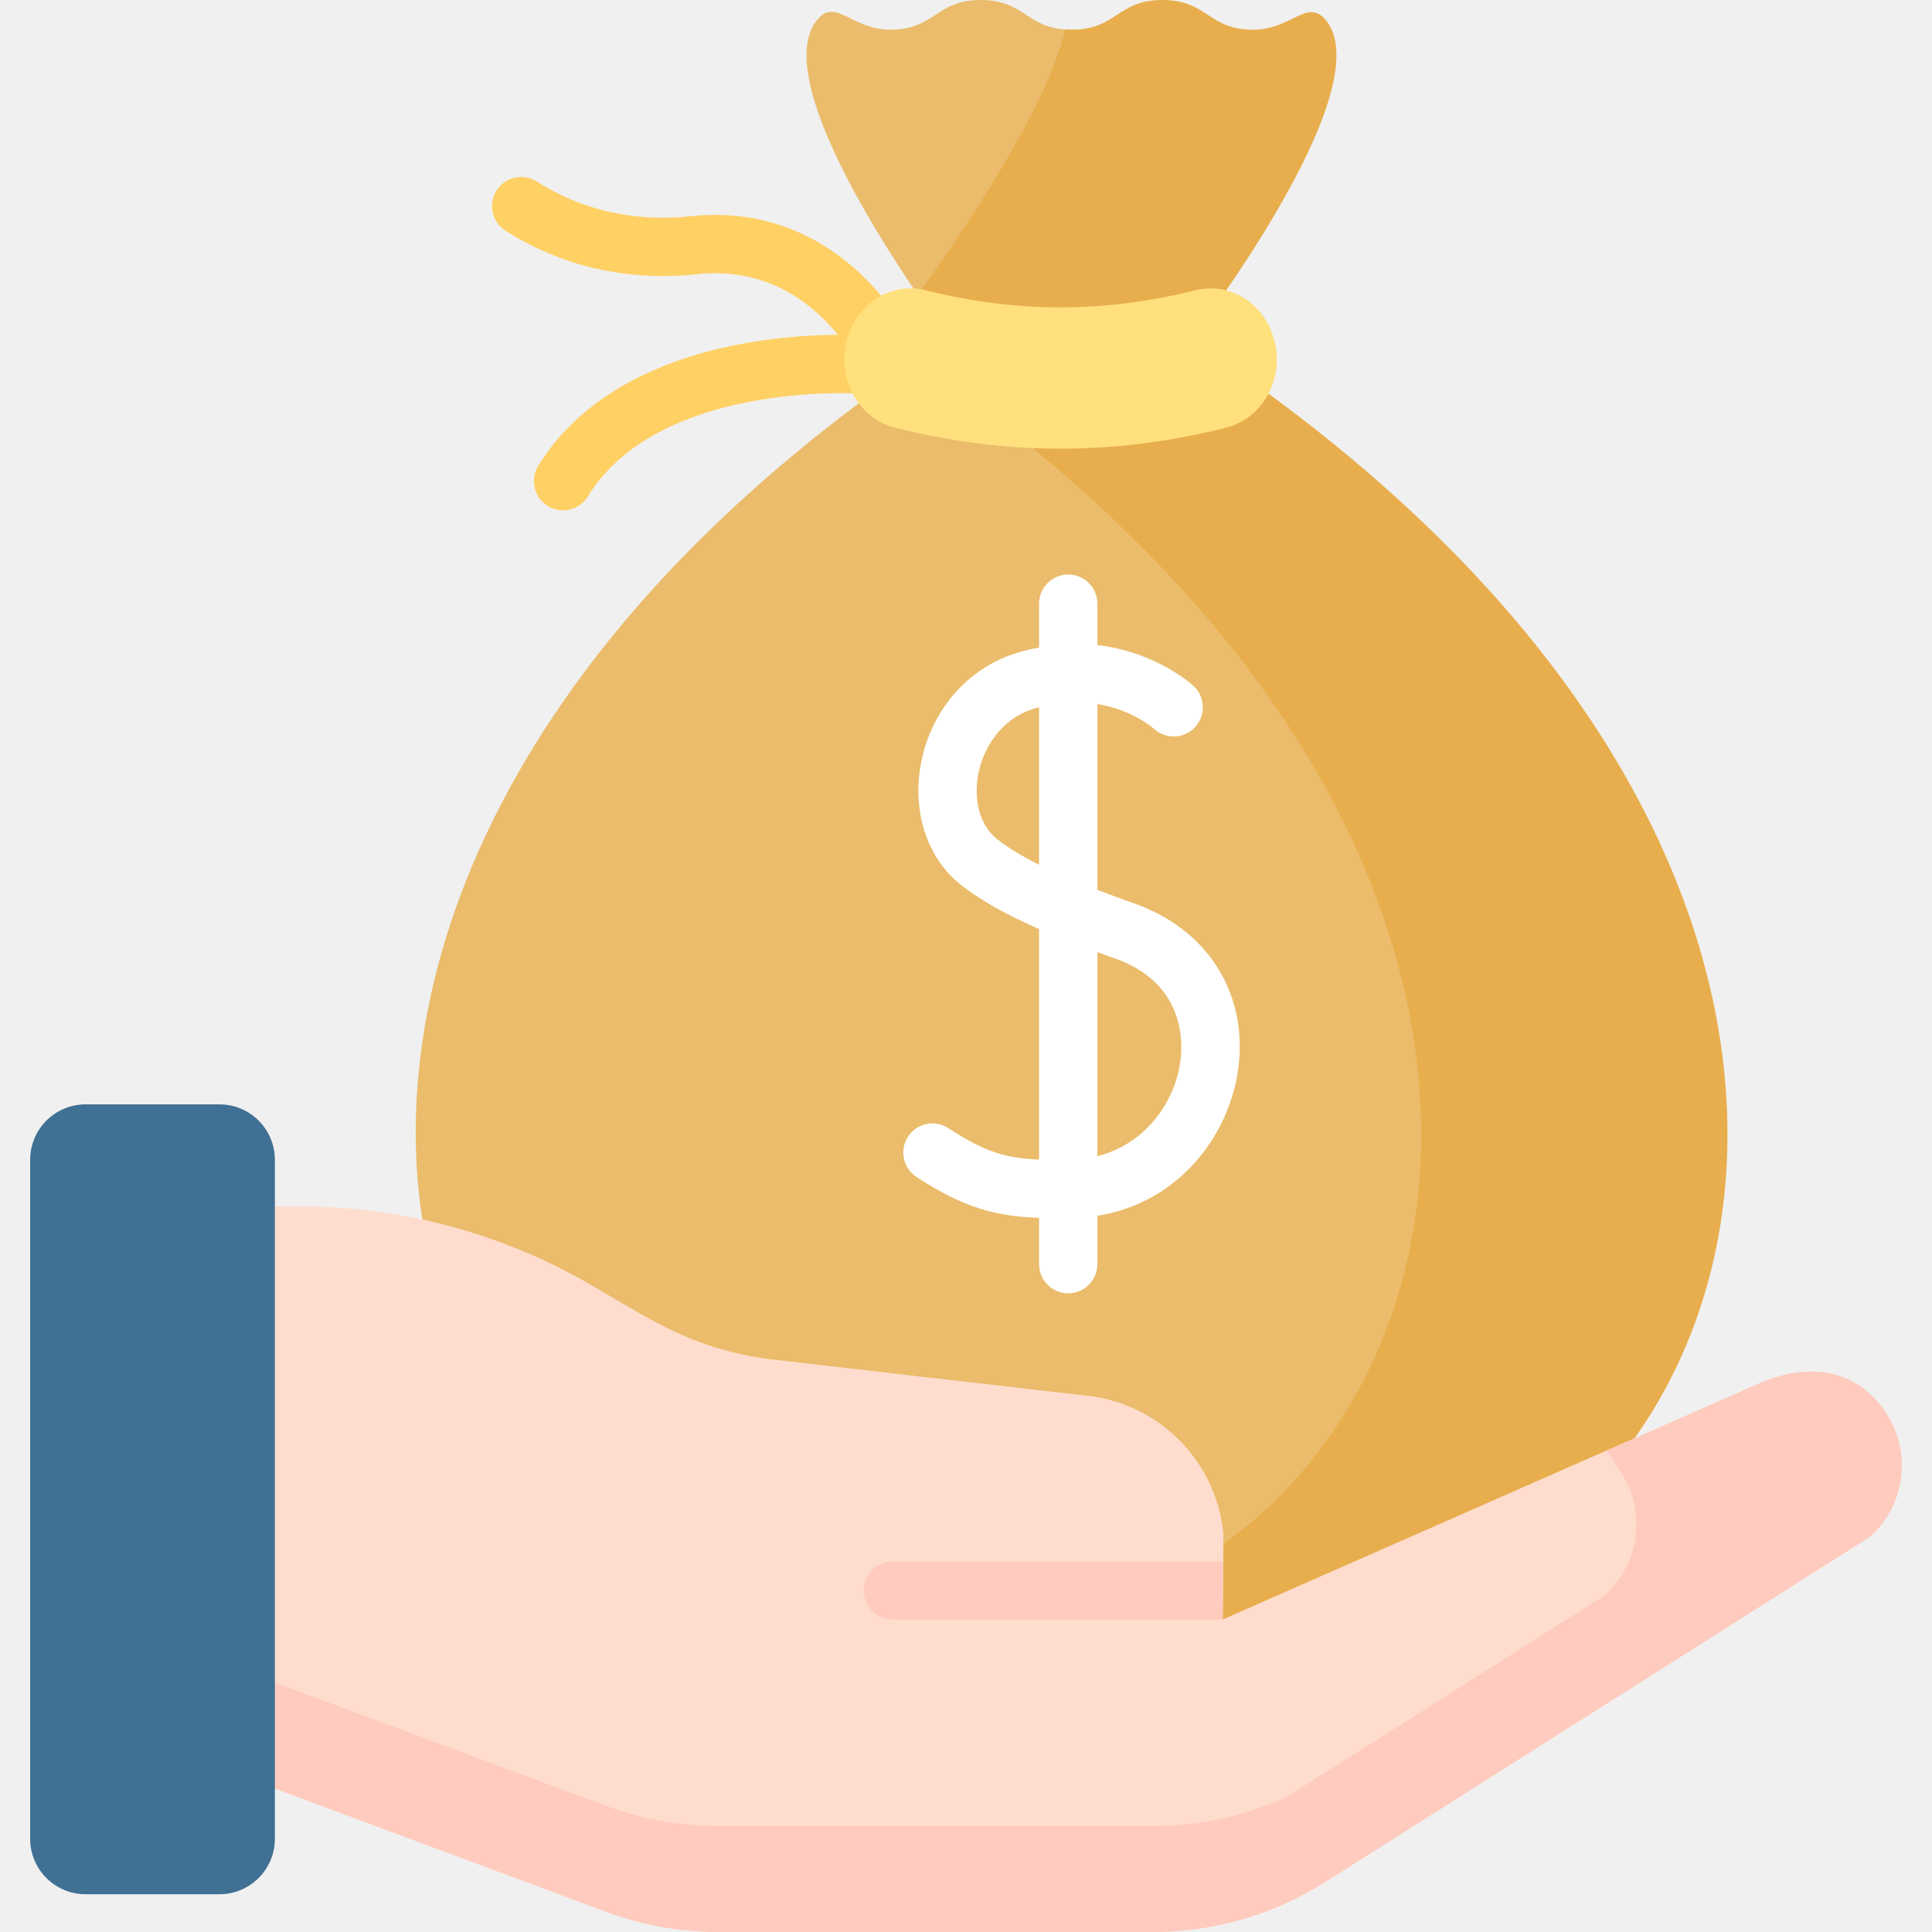
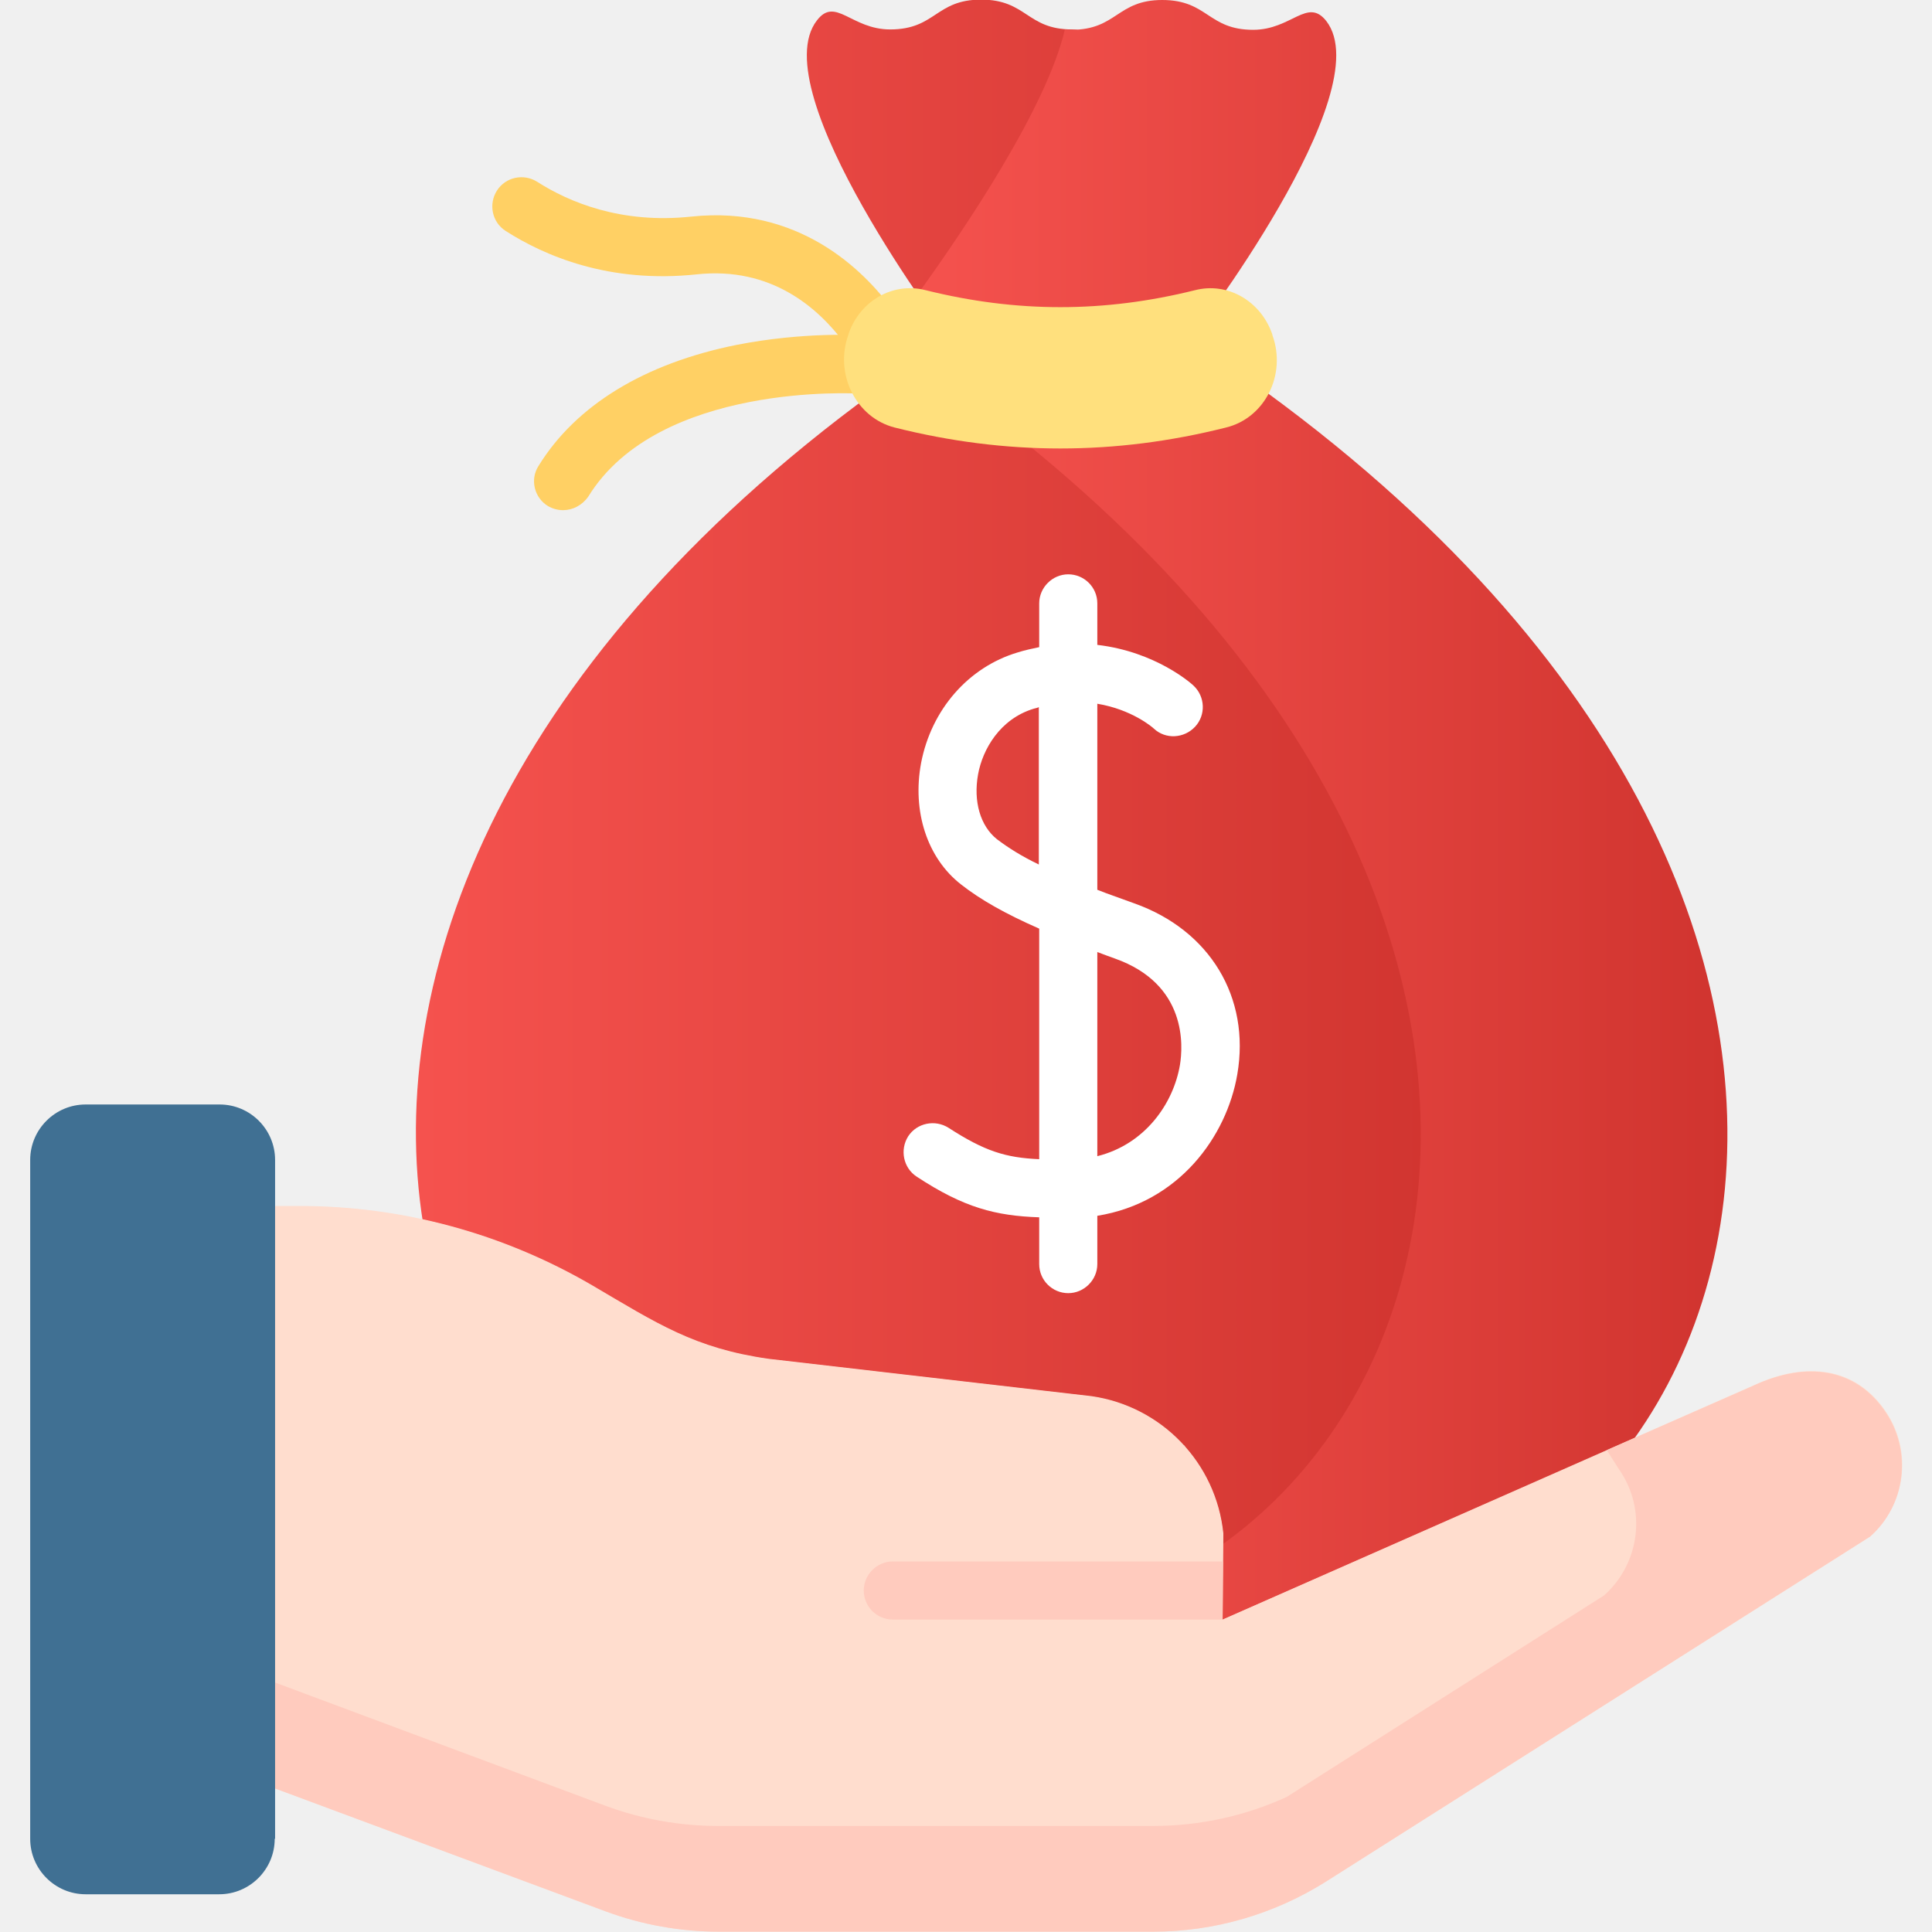
- <svg xmlns="http://www.w3.org/2000/svg" id="Capa_1" enable-background="new 0 0 512 512" height="512" viewBox="0 0 512 512" width="512">
+ <svg xmlns="http://www.w3.org/2000/svg" version="1.1" id="Capa_1" x="0px" y="0px" viewBox="0 0 512 512" style="enable-background:new 0 0 512 512;" xml:space="preserve">
+   <style type="text/css">
+ 	.st0{fill:#FFD064;}
+ 	.st1{fill:url(#SVGID_1_);}
+ 	.st2{fill:url(#SVGID_2_);}
+ 	.st3{fill:#FFE07D;}
+ 	.st4{fill:#FFDDCE;}
+ 	.st5{fill:#FFCBBE;}
+ 	.st6{fill:#F5DBCC;}
+ 	.st7{fill:#407093;}
+ 	.st8{fill:#FFFFFF;}
+ </style>
  <g>
    <g>
      <g>
        <g>
+           <path class="st0" d="M230.1,94.2c-2.4,0-4.7-1.1-6.2-3.1c-7-9.5-19.5-20.5-39.2-18.4c-23.2,2.5-40.4-4.9-50.7-11.5      c-3.6-2.3-4.6-7.1-2.3-10.7c2.3-3.6,7.1-4.6,10.7-2.3c8.3,5.3,22.1,11.2,40.8,9.2c28.4-3,45.6,14.1,53.3,24.6      c2.5,3.4,1.8,8.3-1.6,10.8C233.3,93.7,231.7,94.2,230.1,94.2L230.1,94.2z" />
+         </g>
+         <g>
+           <path class="st0" d="M149.2,135.2c-1.4,0-2.8-0.4-4-1.1c-3.6-2.2-4.8-7-2.5-10.6c9.9-16.1,28.1-27.2,52.5-32.1      c17.8-3.5,32.8-2.6,33.4-2.5c4.3,0.3,7.5,4,7.2,8.2c-0.3,4.3-4,7.4-8.2,7.2c-0.5,0-53-3.1-71.7,27.3      C154.3,133.9,151.8,135.2,149.2,135.2L149.2,135.2z" />
+         </g>
+       </g>
+       <g>
+         <g>
+           <linearGradient id="SVGID_1_" gradientUnits="userSpaceOnUse" x1="110.172" y1="215.639" x2="387.969" y2="215.639">
+             <stop offset="0" style="stop-color:#F5524E" />
+             <stop offset="1" style="stop-color:#D0342F" />
+           </linearGradient>
+           <path class="st1" d="M265.7,431.3c126.9,0,197-186.1-3.3-329.9c-5-3.6-7.9-9.3-7.9-15.5c0.1-5.1,1.7-10,4.6-14.1      c9.4-13.4,22.9-36.3,31-54.8c1.9-4.4-0.8-9.2-6-9.2c-12,0-12-7.9-24.1-7.9s-12,7.9-24.1,7.9c-10.3,0-14.5-8.8-19.4-2.4      C201.9,24.2,251.7,90,251.7,90c-220,144.6-149,341.3-19.2,341.3L265.7,431.3L265.7,431.3z" />
          <g>
-             <path d="m230.094 94.206c-2.373 0-4.714-1.089-6.229-3.148-7.026-9.546-19.528-20.497-39.201-18.396-23.161 2.467-40.361-4.904-50.713-11.521-3.595-2.298-4.646-7.075-2.349-10.67 2.297-3.596 7.076-4.646 10.67-2.349 8.269 5.284 22.052 11.171 40.756 9.175 28.388-3.014 45.567 14.118 53.282 24.603 2.529 3.436 1.793 8.273-1.644 10.802-1.379 1.014-2.982 1.504-4.572 1.504z" fill="#ffd064" />
+             <linearGradient id="SVGID_2_" gradientUnits="userSpaceOnUse" x1="243.022" y1="215.638" x2="457.803" y2="215.638">
+               <stop offset="0" style="stop-color:#F5524E" />
+               <stop offset="1" style="stop-color:#D0342F" />
+             </linearGradient>
+             <path class="st2" d="M315.5,90c0,0,50.5-65.6,36-84.4c-5-6.4-9.2,2.3-19.4,2.3c-12,0-12-7.9-24.1-7.9c-12,0-12,7.9-24.1,7.9       c-0.6,0-1.1,0-1.7-0.1c-4.8,20.7-26.6,53-39.1,70.3c4.9,7.2,8.4,11.9,8.4,11.9c-2.9,1.9-5.8,3.9-8.6,5.8       c210.2,144.5,139.8,335.5,11.3,335.5h81.2C465.8,431.3,536.2,235.1,315.5,90L315.5,90z" />
          </g>
          <g>
-             <path d="m149.207 135.233c-1.379 0-2.773-.368-4.035-1.143-3.637-2.232-4.774-6.989-2.542-10.626 9.903-16.133 28.051-27.221 52.483-32.065 17.814-3.531 32.761-2.564 33.387-2.52 4.257.292 7.471 3.979 7.179 8.236-.292 4.254-3.988 7.444-8.227 7.18-.536-.036-52.996-3.146-71.654 27.252-1.458 2.377-3.995 3.686-6.591 3.686z" fill="#ffd064" />
-           </g>
-         </g>
-         <g>
-           <g>
-             <path d="m265.662 431.277c126.881 0 197.039-186.11-3.326-329.853-4.984-3.576-7.944-9.333-7.877-15.467.055-5.069 1.661-9.99 4.568-14.143 9.38-13.395 22.882-36.309 30.979-54.765 1.939-4.42-.836-9.174-6.023-9.174-12.035.001-12.035-7.875-24.07-7.875s-12.035 7.876-24.071 7.876c-10.256 0-14.464-8.824-19.45-2.406-14.542 18.716 35.266 84.533 35.266 84.533-219.974 144.61-149.047 341.275-19.171 341.275h33.175z" fill="#eabc6b" />
-             <g>
-               <path d="m315.54 90.002s50.547-65.604 36.012-84.423c-4.954-6.414-9.178 2.297-19.423 2.297-12.037-.001-12.037-7.876-24.074-7.876-12.036 0-12.036 7.875-24.072 7.875-.593 0-1.134-.033-1.671-.07-4.836 20.73-26.629 53.025-39.1 70.317 4.911 7.207 8.447 11.879 8.447 11.879-2.934 1.929-5.806 3.869-8.637 5.816 210.171 144.459 139.847 335.459 11.31 335.459h81.158c130.269.001 200.757-196.183-19.95-341.274z" fill="#e8ae4d" />
-             </g>
-             <g>
-               <path d="m324.939 113.336c-29.371 7.418-58.388 7.418-87.764 0-10.224-2.582-16.02-14.079-12.341-24.53.041-.117.082-.234.123-.351 3.085-8.762 11.834-13.679 20.409-11.526 24.05 6.038 47.324 6.04 71.381 0 8.575-2.153 17.324 2.764 20.409 11.526.041.117.082.234.123.351 3.68 10.451-2.116 21.948-12.34 24.53z" fill="#ffe07d" />
-             </g>
+             <path class="st3" d="M324.9,113.3c-29.4,7.4-58.4,7.4-87.8,0c-10.2-2.6-16-14.1-12.3-24.5c0-0.1,0.1-0.2,0.1-0.4       c3.1-8.8,11.8-13.7,20.4-11.5c24.1,6,47.3,6,71.4,0c8.6-2.2,17.3,2.8,20.4,11.5c0,0.1,0.1,0.2,0.1,0.4       C341,99.3,335.2,110.8,324.9,113.3L324.9,113.3z" />
          </g>
        </g>
      </g>
      <g>
        <g>
          <g>
            <g>
              <g>
                <g>
                  <g>
                    <g>
                      <g>
                        <g>
                          <g>
                            <g>
                              <g>
-                                 <path d="m48.777 465.019 111.856 41.634c9.5 3.536 19.555 5.347 29.692 5.347h115.276c16.132 0 31.932-4.584 45.559-13.219l144.337-91.46c9.523-8.456 11.288-22.666 4.124-33.195-7.839-11.52-20.806-13.522-35.075-6.775l-140.526 61.874.166-22.799c-1.861-18.714-16.27-33.733-34.89-36.367l-85.576-9.853c-19.741-2.793-29.605-9.409-46.815-19.476-23.495-13.744-50.225-20.988-77.445-20.988h-30.683z" fill="#ffddce" />
+                                 <path class="st4" d="M48.8,465l111.9,41.6c9.5,3.5,19.6,5.3,29.7,5.3h115.3c16.1,0,31.9-4.6,45.6-13.2l144.3-91.5                 c9.5-8.5,11.3-22.7,4.1-33.2c-7.8-11.5-20.8-13.5-35.1-6.8L324,429.2l0.2-22.8c-1.9-18.7-16.3-33.7-34.9-36.4                 l-85.6-9.9c-19.7-2.8-29.6-9.4-46.8-19.5c-23.5-13.7-50.2-21-77.4-21H48.8L48.8,465z" />
                              </g>
-                               <path d="m153.84 484.469c9.987 3.717 20.558 5.621 31.214 5.621h121.186c12.902 0 25.598-2.796 37.243-8.127l84.739-53.696c7.873-4.989 12.871-13.673 12.615-22.99-.136-4.941-1.646-9.887-4.605-14.235 0 0-2.58-4.421-5.231-8.921l-106.981 47.104.166-22.799c-1.861-18.714-16.27-33.733-34.89-36.367l-85.576-9.853c-19.741-2.793-29.605-9.409-46.815-19.476-23.495-13.744-50.225-20.988-77.445-20.988h-30.683v125.621z" fill="#ffddce" />
-                               <path d="m499.62 374.126c-7.839-11.52-20.806-13.522-35.075-6.775l-38.653 17.019c1.872 2.963 3.361 5.328 3.361 5.328 7.164 10.529 5.399 24.739-4.124 33.195l-84.103 53.292c-11.077 5.071-23.154 7.731-35.427 7.731h-115.274c-10.137 0-20.192-1.811-29.692-5.347l-111.856-41.635v28.084l111.856 41.635c9.5 3.536 19.555 5.347 29.692 5.347h94.182 21.095c16.132 0 31.932-4.584 45.559-13.219l144.337-91.46c9.521-8.456 11.287-22.667 4.122-33.195z" fill="#ffcbbe" />
+                               <path class="st4" d="M153.8,484.5c10,3.7,20.6,5.6,31.2,5.6h121.2c12.9,0,25.6-2.8,37.2-8.1l84.7-53.7                c7.9-5,12.9-13.7,12.6-23c-0.1-4.9-1.6-9.9-4.6-14.2c0,0-2.6-4.4-5.2-8.9l-107,47.1l0.2-22.8                c-1.9-18.7-16.3-33.7-34.9-36.4l-85.6-9.9c-19.7-2.8-29.6-9.4-46.8-19.5c-23.5-13.7-50.2-21-77.4-21H48.8v125.6                L153.8,484.5z" />
+                               <path class="st5" d="M499.6,374.1c-7.8-11.5-20.8-13.5-35.1-6.8l-38.7,17c1.9,3,3.4,5.3,3.4,5.3                c7.2,10.5,5.4,24.7-4.1,33.2L341,476.2c-11.1,5.1-23.2,7.7-35.4,7.7H190.3c-10.1,0-20.2-1.8-29.7-5.3L48.8,436.9V465                l111.9,41.6c9.5,3.5,19.6,5.3,29.7,5.3h94.2h21.1c16.1,0,31.9-4.6,45.6-13.2l144.3-91.5                C505,398.9,506.8,384.7,499.6,374.1L499.6,374.1z" />
                              <g>
-                                 <path d="m313.694 382.938-.004.55.363-.16c-.118-.132-.24-.259-.359-.39z" fill="#f5dbcc" />
+                                 <path class="st6" d="M313.7,382.9l0,0.5l0.4-0.2C313.9,383.2,313.8,383.1,313.7,382.9L313.7,382.9z" />
                              </g>
                              <g>
                                <g>
                                  <g>
-                                     <path d="m324.019 429.211h-87.379c-4.267 0-7.726-3.458-7.726-7.726s3.458-7.726 7.726-7.726h87.492z" fill="#ffcbbe" />
+                                     <path class="st5" d="M324,429.2h-87.4c-4.3,0-7.7-3.5-7.7-7.7s3.5-7.7,7.7-7.7h87.5L324,429.2z" />
                                  </g>
                                </g>
                              </g>
                            </g>
                          </g>
-                           <path d="m72.846 487.299c0 8.116-6.579 14.695-14.695 14.695h-35.466c-8.116 0-14.695-6.579-14.695-14.695v-179.936c0-8.116 6.579-14.695 14.695-14.695h35.466c8.116 0 14.695 6.579 14.695 14.695z" fill="#407093" />
+                           <path class="st7" d="M72.8,487.3c0,8.1-6.6,14.7-14.7,14.7H22.7C14.6,502,8,495.4,8,487.3V307.4              c0-8.1,6.6-14.7,14.7-14.7h35.5c8.1,0,14.7,6.6,14.7,14.7V487.3z" />
                        </g>
                      </g>
                    </g>
                  </g>
                </g>
              </g>
            </g>
          </g>
        </g>
      </g>
    </g>
-     <path d="m300.616 239.427c-3.538-1.251-6.794-2.447-9.798-3.602v-49.26c9.138 1.515 14.624 6.242 15.026 6.599 3.139 2.854 7.995 2.644 10.875-.479 2.893-3.137 2.696-8.023-.441-10.917-.543-.503-10.005-9.027-25.461-10.807v-10.985c0-4.267-3.458-7.726-7.726-7.726s-7.726 3.458-7.726 7.726v11.611c-1.863.357-3.771.811-5.732 1.401-13.106 3.947-22.902 15.185-25.567 29.326-2.418 12.832 1.65 25.173 10.618 32.207 5.148 4.038 11.63 7.735 20.681 11.687v61.102c-8.941-.375-14.432-2.059-24.029-8.336-3.571-2.335-8.358-1.335-10.694 2.236-2.336 3.57-1.335 8.358 2.236 10.694 12.612 8.251 21.043 10.403 32.487 10.848v12.264c0 4.267 3.458 7.726 7.726 7.726s7.726-3.458 7.726-7.726v-12.807c21.688-3.519 34.344-21.074 37.096-37.45 3.442-20.461-7.275-38.254-27.297-45.332zm-36.396-17.065c-4.411-3.459-6.314-10.045-4.968-17.187 1.247-6.623 5.801-14.67 14.839-17.392.43-.13.853-.242 1.276-.355v41.733c-4.627-2.309-8.255-4.531-11.147-6.799zm48.457 59.833c-1.705 10.139-9.147 20.963-21.859 24.221v-54.094c1.503.55 3.039 1.105 4.647 1.673 19.227 6.796 18.035 23.303 17.212 28.2z" fill="#fff" />
+     <path class="st8" d="M300.6,239.4c-3.5-1.3-6.8-2.4-9.8-3.6v-49.3c9.1,1.5,14.6,6.2,15,6.6c3.1,2.9,8,2.6,10.9-0.5   c2.9-3.1,2.7-8-0.4-10.9c-0.5-0.5-10-9-25.5-10.8v-11c0-4.3-3.5-7.7-7.7-7.7s-7.7,3.5-7.7,7.7v11.6c-1.9,0.4-3.8,0.8-5.7,1.4   c-13.1,3.9-22.9,15.2-25.6,29.3c-2.4,12.8,1.6,25.2,10.6,32.2c5.1,4,11.6,7.7,20.7,11.7v61.1c-8.9-0.4-14.4-2.1-24-8.3   c-3.6-2.3-8.4-1.3-10.7,2.2c-2.3,3.6-1.3,8.4,2.2,10.7c12.6,8.3,21,10.4,32.5,10.8V335c0,4.3,3.5,7.7,7.7,7.7s7.7-3.5,7.7-7.7   v-12.8c21.7-3.5,34.3-21.1,37.1-37.5C331.4,264.3,320.6,246.5,300.6,239.4L300.6,239.4z M264.2,222.4c-4.4-3.5-6.3-10-5-17.2   c1.2-6.6,5.8-14.7,14.8-17.4c0.4-0.1,0.9-0.2,1.3-0.4v41.7C270.7,226.9,267.1,224.6,264.2,222.4L264.2,222.4z M312.7,282.2   c-1.7,10.1-9.1,21-21.9,24.2v-54.1c1.5,0.6,3,1.1,4.6,1.7C314.7,260.8,313.5,277.3,312.7,282.2L312.7,282.2z" />
  </g>
</svg>
